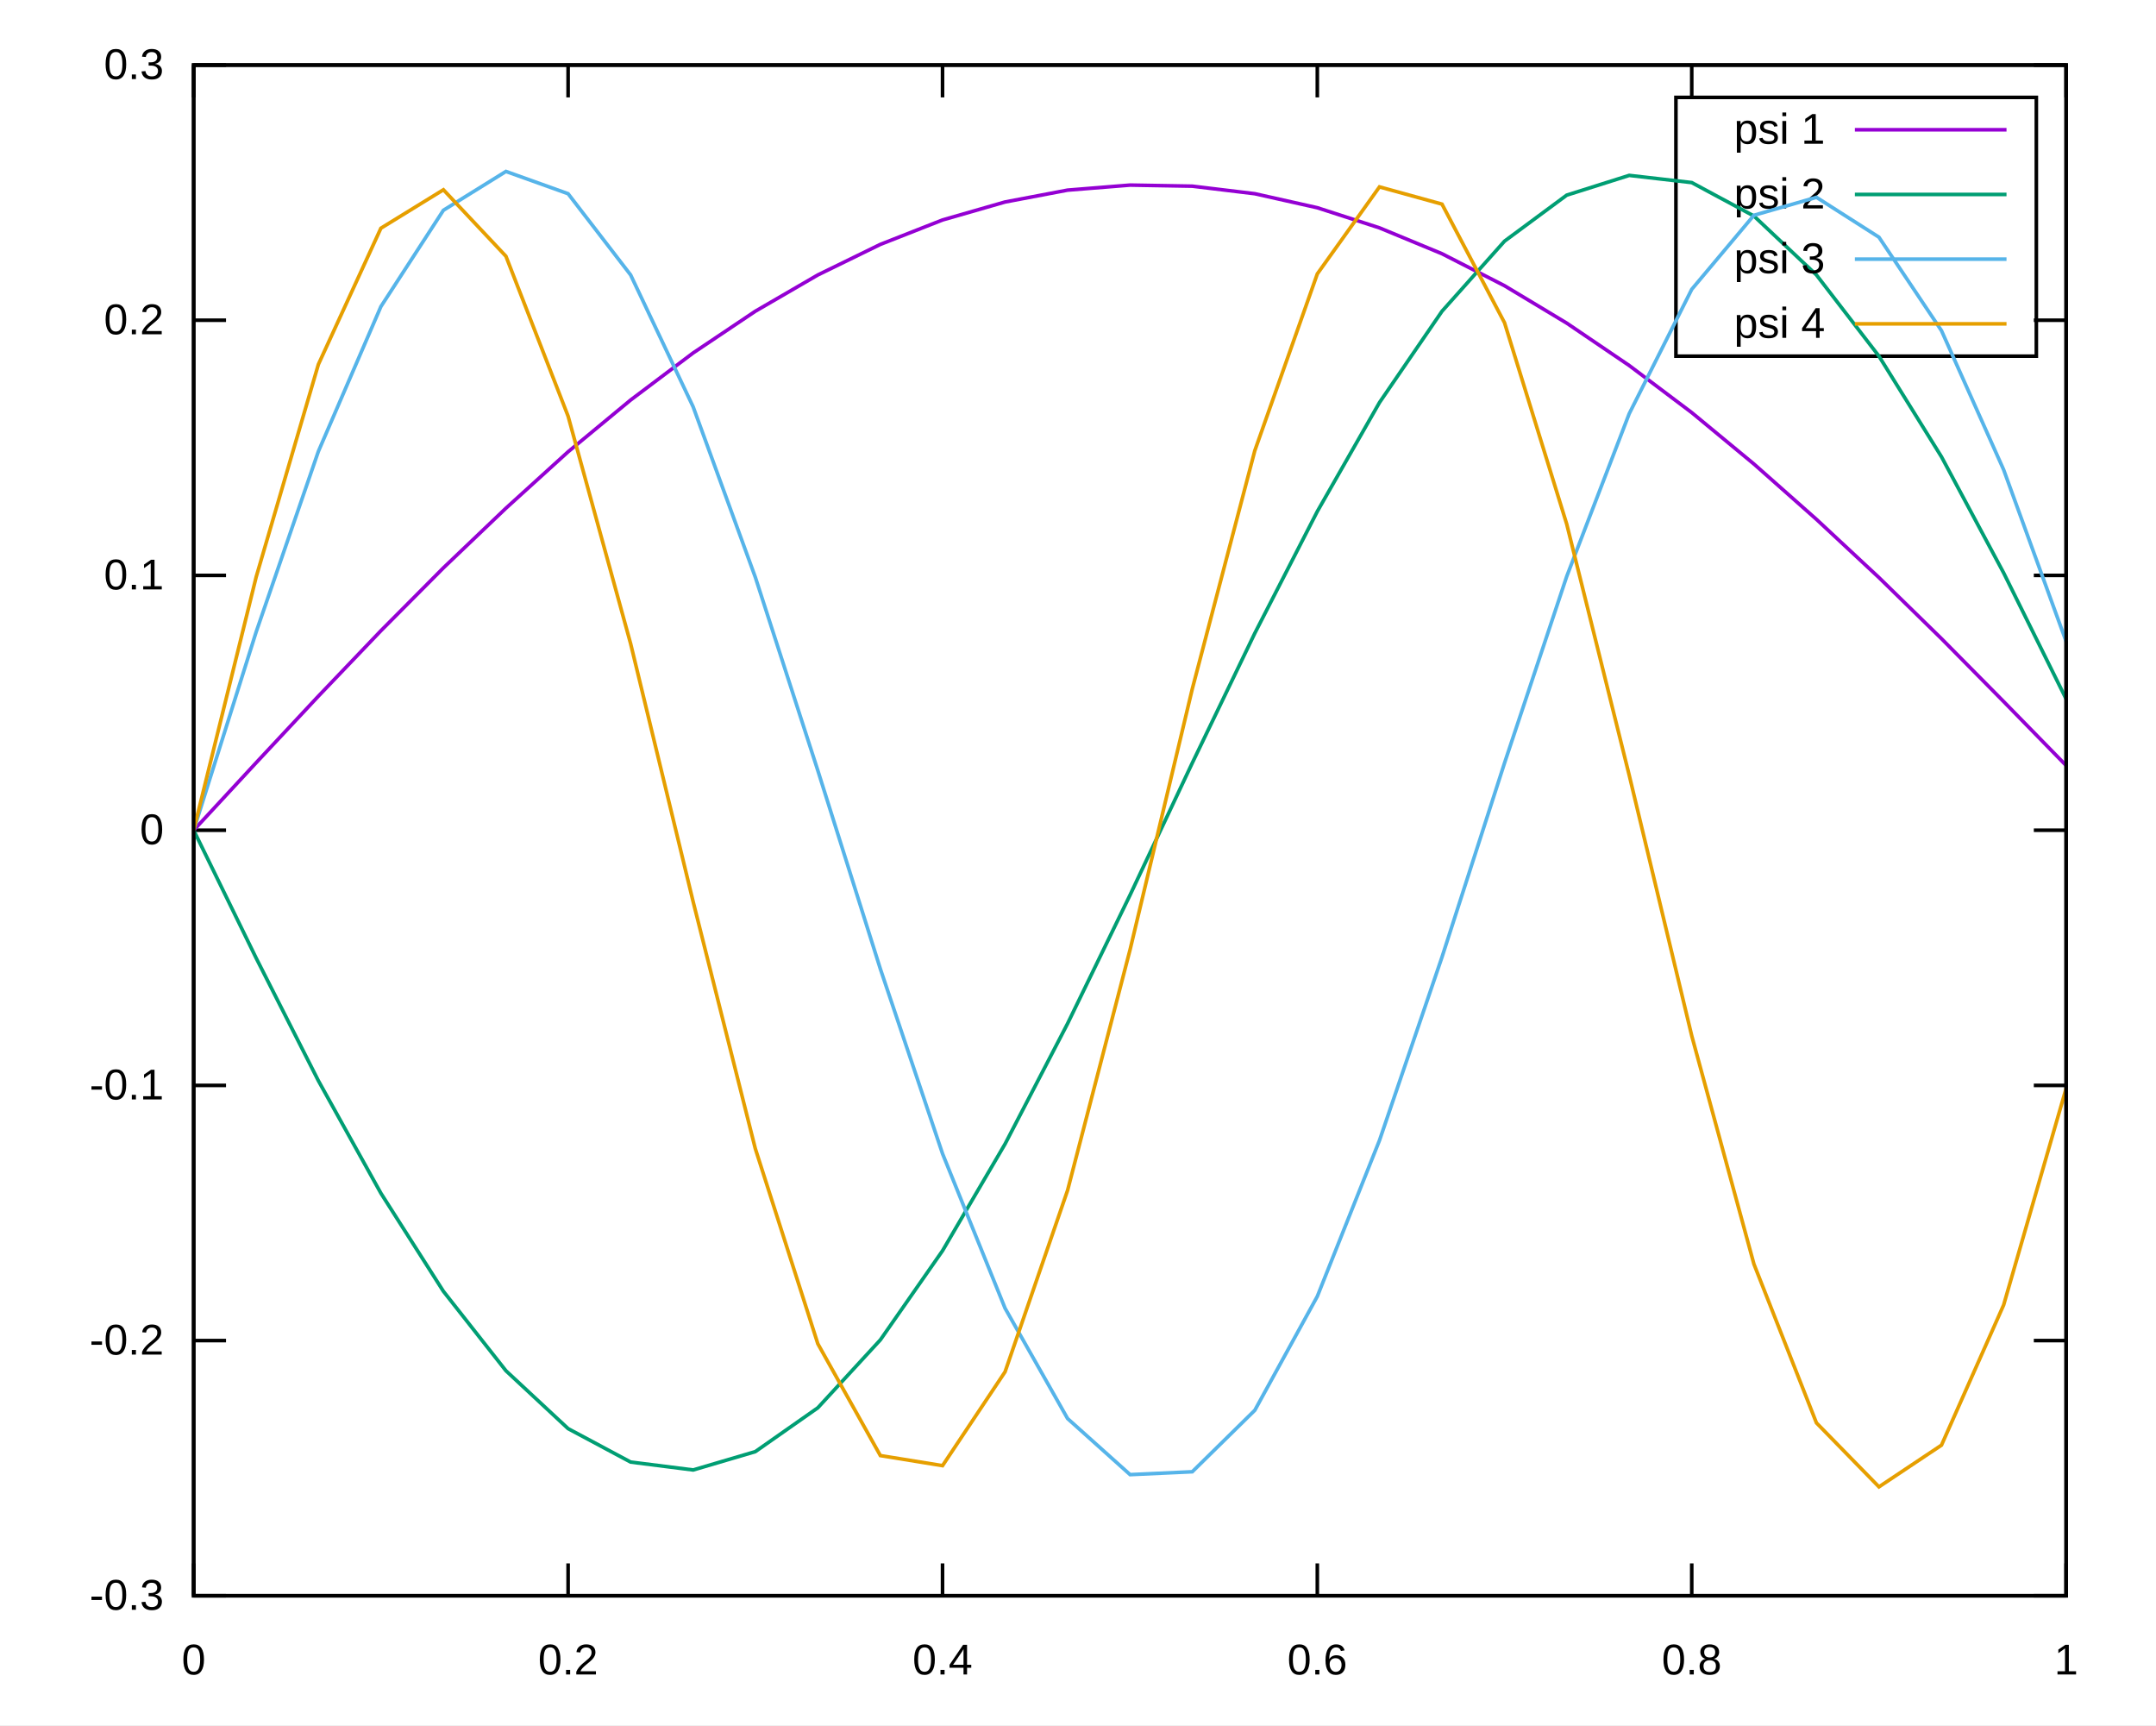
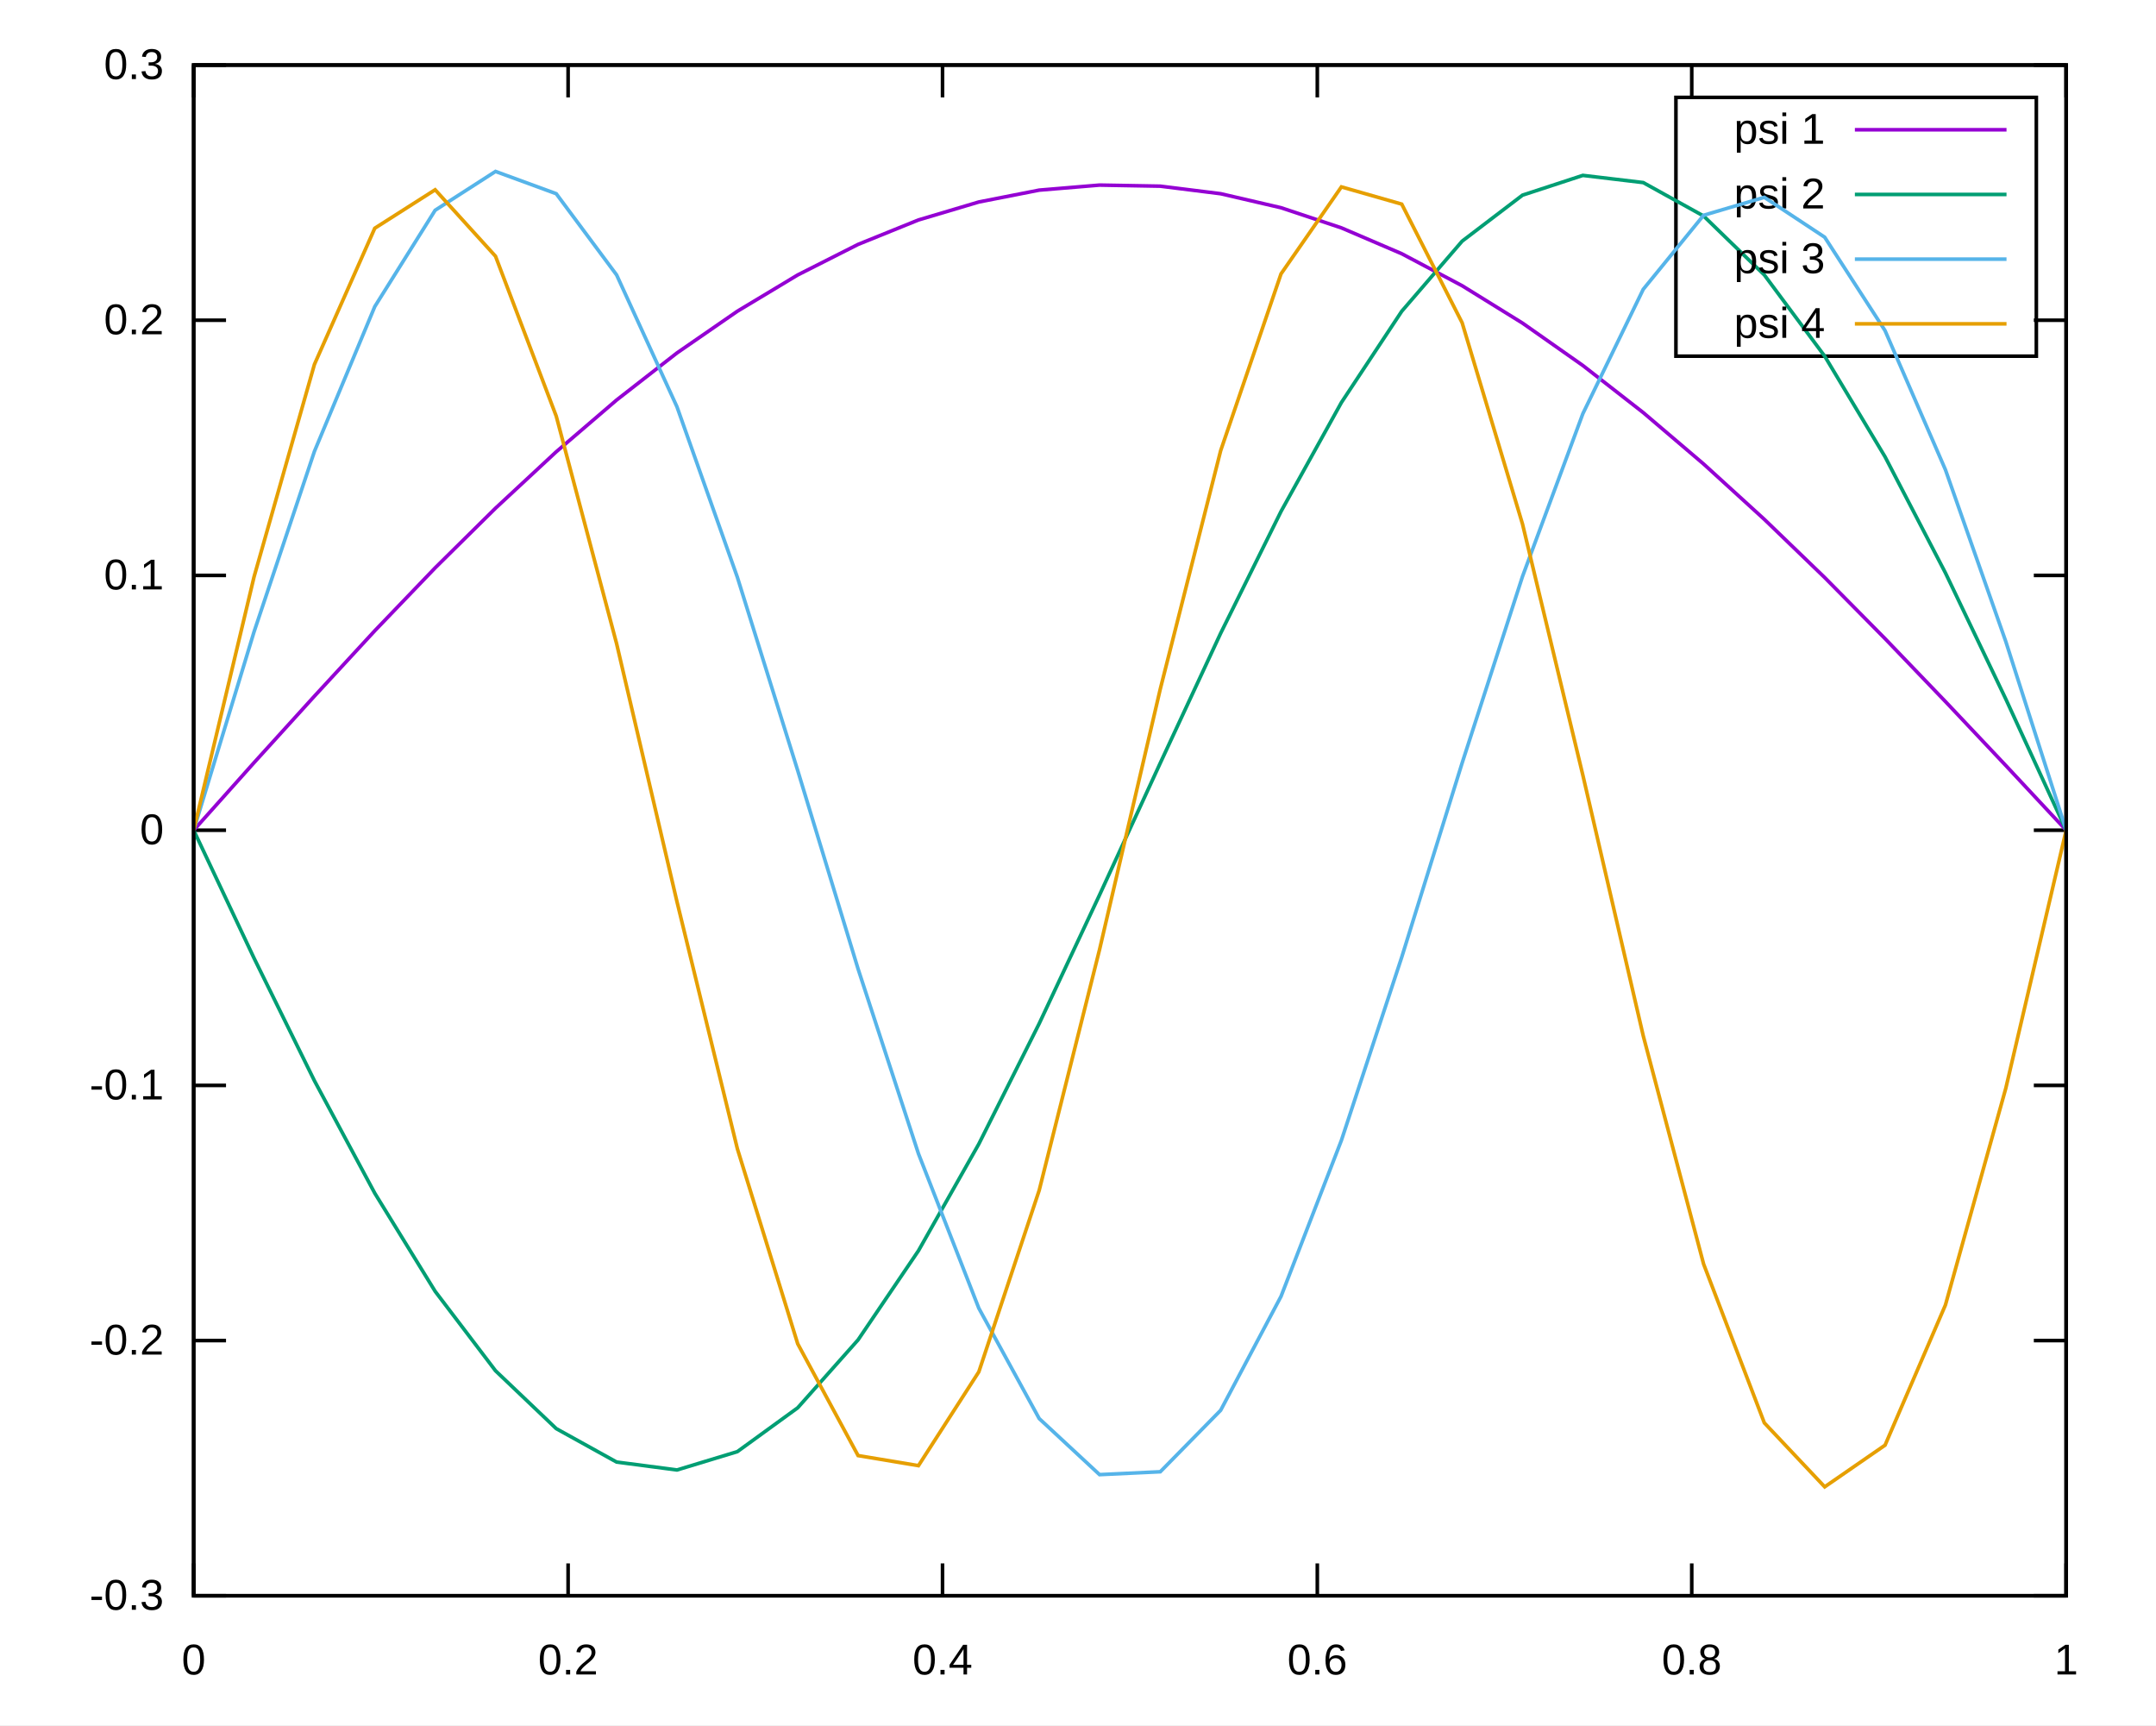
<svg xmlns="http://www.w3.org/2000/svg" xmlns:xlink="http://www.w3.org/1999/xlink" width="600" height="480" viewBox="0 0 600 480">
  <g id="gnuplot_canvas">
    <rect x="0" y="0" width="600" height="480" fill="#ffffff" />
    <defs>
      <circle id="gpDot" r="0.5" stroke-width="0.5" stroke="currentColor" />
      <path id="gpPt0" stroke-width="0.222" stroke="currentColor" d="M-1,0 h2 M0,-1 v2" />
      <path id="gpPt1" stroke-width="0.222" stroke="currentColor" d="M-1,-1 L1,1 M1,-1 L-1,1" />
      <path id="gpPt2" stroke-width="0.222" stroke="currentColor" d="M-1,0 L1,0 M0,-1 L0,1 M-1,-1 L1,1 M-1,1 L1,-1" />
      <rect id="gpPt3" stroke-width="0.222" stroke="currentColor" x="-1" y="-1" width="2" height="2" />
      <rect id="gpPt4" stroke-width="0.222" stroke="currentColor" fill="currentColor" x="-1" y="-1" width="2" height="2" />
      <circle id="gpPt5" stroke-width="0.222" stroke="currentColor" cx="0" cy="0" r="1" />
      <use xlink:href="#gpPt5" id="gpPt6" fill="currentColor" stroke="none" />
      <path id="gpPt7" stroke-width="0.222" stroke="currentColor" d="M0,-1.33 L-1.33,0.67 L1.33,0.67 z" />
      <use xlink:href="#gpPt7" id="gpPt8" fill="currentColor" stroke="none" />
      <use xlink:href="#gpPt7" id="gpPt9" stroke="currentColor" transform="rotate(180)" />
      <use xlink:href="#gpPt9" id="gpPt10" fill="currentColor" stroke="none" />
      <use xlink:href="#gpPt3" id="gpPt11" stroke="currentColor" transform="rotate(45)" />
      <use xlink:href="#gpPt11" id="gpPt12" fill="currentColor" stroke="none" />
      <path id="gpPt13" stroke-width="0.222" stroke="currentColor" d="M0,1.330 L1.265,0.411 L0.782,-1.067 L-0.782,-1.076 L-1.265,0.411 z" />
      <use xlink:href="#gpPt13" id="gpPt14" fill="currentColor" stroke="none" />
      <filter id="textbox" filterUnits="objectBoundingBox" x="0" y="0" height="1" width="1">
        <feFlood flood-color="#FFFFFF" flood-opacity="1" result="bgnd" />
        <feComposite in="SourceGraphic" in2="bgnd" operator="atop" />
      </filter>
      <filter id="greybox" filterUnits="objectBoundingBox" x="0" y="0" height="1" width="1">
        <feFlood flood-color="lightgrey" flood-opacity="1" result="grey" />
        <feComposite in="SourceGraphic" in2="grey" operator="atop" />
      </filter>
    </defs>
    <g fill="none" color="#FFFFFF" stroke="currentColor" stroke-width="1.00" stroke-linecap="butt" stroke-linejoin="miter">
</g>
    <g fill="none" color="black" stroke="currentColor" stroke-width="1.00" stroke-linecap="butt" stroke-linejoin="miter">
      <path stroke="black" d="M53.9,444.0 L62.9,444.0 M575.0,444.0 L566.0,444.0  " />
      <g transform="translate(45.6,447.9)" stroke="none" fill="black" font-family="Arial" font-size="12.00" text-anchor="end">
        <text>
          <tspan font-family="Arial">-0.3</tspan>
        </text>
      </g>
    </g>
    <g fill="none" color="black" stroke="currentColor" stroke-width="1.00" stroke-linecap="butt" stroke-linejoin="miter">
      <path stroke="black" d="M53.9,373.0 L62.9,373.0 M575.0,373.0 L566.0,373.0  " />
      <g transform="translate(45.6,376.9)" stroke="none" fill="black" font-family="Arial" font-size="12.00" text-anchor="end">
        <text>
          <tspan font-family="Arial">-0.2</tspan>
        </text>
      </g>
    </g>
    <g fill="none" color="black" stroke="currentColor" stroke-width="1.00" stroke-linecap="butt" stroke-linejoin="miter">
      <path stroke="black" d="M53.9,302.0 L62.9,302.0 M575.0,302.0 L566.0,302.0  " />
      <g transform="translate(45.6,305.9)" stroke="none" fill="black" font-family="Arial" font-size="12.00" text-anchor="end">
        <text>
          <tspan font-family="Arial">-0.1</tspan>
        </text>
      </g>
    </g>
    <g fill="none" color="black" stroke="currentColor" stroke-width="1.00" stroke-linecap="butt" stroke-linejoin="miter">
      <path stroke="black" d="M53.9,231.0 L62.9,231.0 M575.0,231.0 L566.0,231.0  " />
      <g transform="translate(45.6,234.9)" stroke="none" fill="black" font-family="Arial" font-size="12.00" text-anchor="end">
        <text>
          <tspan font-family="Arial"> 0</tspan>
        </text>
      </g>
    </g>
    <g fill="none" color="black" stroke="currentColor" stroke-width="1.00" stroke-linecap="butt" stroke-linejoin="miter">
      <path stroke="black" d="M53.9,160.1 L62.9,160.1 M575.0,160.1 L566.0,160.1  " />
      <g transform="translate(45.6,164.0)" stroke="none" fill="black" font-family="Arial" font-size="12.00" text-anchor="end">
        <text>
          <tspan font-family="Arial"> 0.1</tspan>
        </text>
      </g>
    </g>
    <g fill="none" color="black" stroke="currentColor" stroke-width="1.00" stroke-linecap="butt" stroke-linejoin="miter">
      <path stroke="black" d="M53.9,89.1 L62.9,89.1 M575.0,89.1 L566.0,89.1  " />
      <g transform="translate(45.6,93.0)" stroke="none" fill="black" font-family="Arial" font-size="12.00" text-anchor="end">
        <text>
          <tspan font-family="Arial"> 0.2</tspan>
        </text>
      </g>
    </g>
    <g fill="none" color="black" stroke="currentColor" stroke-width="1.00" stroke-linecap="butt" stroke-linejoin="miter">
      <path stroke="black" d="M53.9,18.1 L62.9,18.1 M575.0,18.1 L566.0,18.1  " />
      <g transform="translate(45.6,22.0)" stroke="none" fill="black" font-family="Arial" font-size="12.00" text-anchor="end">
        <text>
          <tspan font-family="Arial"> 0.3</tspan>
        </text>
      </g>
    </g>
    <g fill="none" color="black" stroke="currentColor" stroke-width="1.00" stroke-linecap="butt" stroke-linejoin="miter">
      <path stroke="black" d="M53.9,444.0 L53.9,435.0 M53.9,18.1 L53.9,27.1  " />
      <g transform="translate(53.9,465.9)" stroke="none" fill="black" font-family="Arial" font-size="12.00" text-anchor="middle">
        <text>
          <tspan font-family="Arial"> 0</tspan>
        </text>
      </g>
    </g>
    <g fill="none" color="black" stroke="currentColor" stroke-width="1.00" stroke-linecap="butt" stroke-linejoin="miter">
      <path stroke="black" d="M158.1,444.0 L158.1,435.0 M158.1,18.1 L158.1,27.1  " />
      <g transform="translate(158.1,465.9)" stroke="none" fill="black" font-family="Arial" font-size="12.00" text-anchor="middle">
        <text>
          <tspan font-family="Arial"> 0.2</tspan>
        </text>
      </g>
    </g>
    <g fill="none" color="black" stroke="currentColor" stroke-width="1.00" stroke-linecap="butt" stroke-linejoin="miter">
      <path stroke="black" d="M262.3,444.0 L262.3,435.0 M262.3,18.1 L262.3,27.1  " />
      <g transform="translate(262.3,465.9)" stroke="none" fill="black" font-family="Arial" font-size="12.00" text-anchor="middle">
        <text>
          <tspan font-family="Arial"> 0.4</tspan>
        </text>
      </g>
    </g>
    <g fill="none" color="black" stroke="currentColor" stroke-width="1.00" stroke-linecap="butt" stroke-linejoin="miter">
      <path stroke="black" d="M366.6,444.0 L366.6,435.0 M366.6,18.1 L366.6,27.1  " />
      <g transform="translate(366.6,465.9)" stroke="none" fill="black" font-family="Arial" font-size="12.00" text-anchor="middle">
        <text>
          <tspan font-family="Arial"> 0.6</tspan>
        </text>
      </g>
    </g>
    <g fill="none" color="black" stroke="currentColor" stroke-width="1.00" stroke-linecap="butt" stroke-linejoin="miter">
      <path stroke="black" d="M470.8,444.0 L470.8,435.0 M470.8,18.1 L470.8,27.1  " />
      <g transform="translate(470.8,465.9)" stroke="none" fill="black" font-family="Arial" font-size="12.00" text-anchor="middle">
        <text>
          <tspan font-family="Arial"> 0.8</tspan>
        </text>
      </g>
    </g>
    <g fill="none" color="black" stroke="currentColor" stroke-width="1.00" stroke-linecap="butt" stroke-linejoin="miter">
      <path stroke="black" d="M575.0,444.0 L575.0,435.0 M575.0,18.1 L575.0,27.1  " />
      <g transform="translate(575.0,465.9)" stroke="none" fill="black" font-family="Arial" font-size="12.00" text-anchor="middle">
        <text>
          <tspan font-family="Arial"> 1</tspan>
        </text>
      </g>
    </g>
    <g fill="none" color="black" stroke="currentColor" stroke-width="1.00" stroke-linecap="butt" stroke-linejoin="miter">
</g>
    <g fill="none" color="black" stroke="currentColor" stroke-width="1.00" stroke-linecap="butt" stroke-linejoin="miter">
      <path stroke="black" d="M53.9,18.1 L53.9,444.0 L575.0,444.0 L575.0,18.1 L53.9,18.1 Z  " />
    </g>
    <g fill="none" color="black" stroke="currentColor" stroke-width="1.00" stroke-linecap="butt" stroke-linejoin="miter">
</g>
    <g fill="none" color="black" stroke="currentColor" stroke-width="1.00" stroke-linecap="butt" stroke-linejoin="miter">
      <path stroke="black" d="M466.4,99.1 L466.4,27.1 L566.7,27.1 L566.7,99.1 L466.4,99.1 Z  " />
    </g>
    <g id="gnuplot_plot_1">
      <g fill="none" color="black" stroke="currentColor" stroke-width="1.00" stroke-linecap="butt" stroke-linejoin="miter">
        <g transform="translate(507.9,40.0)" stroke="none" fill="black" font-family="Arial" font-size="12.00" text-anchor="end">
          <text>
            <tspan font-family="Arial">psi 1</tspan>
          </text>
        </g>
      </g>
      <g fill="none" color="black" stroke="currentColor" stroke-width="1.00" stroke-linecap="butt" stroke-linejoin="miter">
-         <path stroke="rgb(148,   0, 211)" d="M516.2,36.1 L558.4,36.1 M53.9,231.0 L71.3,212.2 L88.6,193.7 L106.0,175.5 L123.4,158.0 L140.8,141.4   L158.1,125.7 L175.5,111.3 L192.9,98.2 L210.2,86.6 L227.6,76.5 L245.0,68.0 L262.3,61.2 L279.7,56.2   L297.1,52.9 L314.5,51.5 L331.8,51.8 L349.2,53.9 L366.6,57.8 L383.9,63.4 L401.3,70.6 L418.7,79.5   L436.0,89.9 L453.4,101.7 L470.8,114.8 L488.1,129.1 L505.5,144.5 L522.9,160.7 L540.3,177.7 L557.6,195.2   L575.0,213.0  " />
+         <path stroke="rgb(148,   0, 211)" d="M516.2,36.1 L558.4,36.1 M53.9,231.0 L70.7,212.2 L87.5,193.7 L104.3,175.5 L121.1,158.0 L137.9,141.4   L154.8,125.7 L171.6,111.3 L188.4,98.2 L205.2,86.6 L222.0,76.5 L238.8,68.0 L255.6,61.2 L272.4,56.2   L289.2,52.9 L306.0,51.5 L322.9,51.8 L339.7,53.9 L356.5,57.8 L373.3,63.4 L390.1,70.6 L406.9,79.5   L423.7,89.9 L440.5,101.7 L457.3,114.8 L474.1,129.1 L491.0,144.5 L507.8,160.7 L524.6,177.7 L541.4,195.2   L558.2,213.0 L575.0,231.0  " />
      </g>
    </g>
    <g id="gnuplot_plot_2">
      <g fill="none" color="black" stroke="currentColor" stroke-width="1.00" stroke-linecap="butt" stroke-linejoin="miter">
        <g transform="translate(507.9,58.0)" stroke="none" fill="black" font-family="Arial" font-size="12.00" text-anchor="end">
          <text>
            <tspan font-family="Arial">psi 2</tspan>
          </text>
        </g>
      </g>
      <g fill="none" color="black" stroke="currentColor" stroke-width="1.00" stroke-linecap="butt" stroke-linejoin="miter">
-         <path stroke="rgb(  0, 158, 115)" d="M516.2,54.1 L558.4,54.1 M53.9,231.0 L71.3,266.6 L88.6,300.7 L106.0,332.0 L123.4,359.3 L140.8,381.4   L158.1,397.5 L175.5,406.8 L192.9,409.0 L210.2,403.9 L227.6,391.7 L245.0,372.8 L262.3,348.0 L279.7,318.3   L297.1,284.8 L314.5,249.0 L331.8,212.3 L349.2,176.2 L366.6,142.3 L383.9,112.0 L401.3,86.6 L418.7,67.1   L436.0,54.3 L453.4,48.8 L470.8,50.8 L488.1,60.1 L505.5,76.5 L522.9,99.1 L540.3,127.1 L557.6,159.4   L575.0,194.5  " />
+         <path stroke="rgb(  0, 158, 115)" d="M516.2,54.1 L558.4,54.1 M53.9,231.0 L70.7,266.6 L87.5,300.7 L104.3,332.0 L121.1,359.3 L137.9,381.4   L154.8,397.5 L171.6,406.8 L188.4,409.0 L205.2,403.9 L222.0,391.7 L238.8,372.8 L255.6,348.0 L272.4,318.3   L289.2,284.8 L306.0,249.0 L322.9,212.3 L339.7,176.2 L356.5,142.3 L373.3,112.0 L390.1,86.6 L406.9,67.1   L423.7,54.3 L440.5,48.8 L457.3,50.8 L474.1,60.1 L491.0,76.5 L507.8,99.1 L524.6,127.1 L541.4,159.4   L558.2,194.5 L575.0,231.0  " />
      </g>
    </g>
    <g id="gnuplot_plot_3">
      <g fill="none" color="black" stroke="currentColor" stroke-width="1.00" stroke-linecap="butt" stroke-linejoin="miter">
        <g transform="translate(507.9,76.0)" stroke="none" fill="black" font-family="Arial" font-size="12.00" text-anchor="end">
          <text>
            <tspan font-family="Arial">psi 3</tspan>
          </text>
        </g>
      </g>
      <g fill="none" color="black" stroke="currentColor" stroke-width="1.00" stroke-linecap="butt" stroke-linejoin="miter">
-         <path stroke="rgb( 86, 180, 233)" d="M516.2,72.1 L558.4,72.1 M53.9,231.0 L71.3,175.8 L88.6,125.6 L106.0,85.3 L123.4,58.5 L140.8,47.7   L158.1,53.9 L175.5,76.5 L192.9,113.2 L210.2,160.6 L227.6,214.4 L245.0,269.6 L262.3,321.0 L279.7,364.0   L297.1,394.7 L314.5,410.3 L331.8,409.5 L349.2,392.4 L366.6,360.7 L383.9,317.3 L401.3,266.3 L418.7,212.3   L436.0,160.4 L453.4,115.1 L470.8,80.5 L488.1,59.9 L505.5,54.9 L522.9,66.0 L540.3,92.0 L557.6,130.7   L575.0,178.5  " />
+         <path stroke="rgb( 86, 180, 233)" d="M516.2,72.1 L558.4,72.1 M53.9,231.0 L70.7,175.8 L87.5,125.6 L104.3,85.3 L121.1,58.5 L137.9,47.7   L154.8,53.9 L171.6,76.5 L188.4,113.2 L205.2,160.6 L222.0,214.4 L238.8,269.6 L255.6,321.0 L272.4,364.0   L289.2,394.7 L306.0,410.3 L322.9,409.5 L339.7,392.4 L356.5,360.7 L373.3,317.3 L390.1,266.3 L406.9,212.3   L423.7,160.4 L440.5,115.1 L457.3,80.5 L474.1,59.9 L491.0,54.9 L507.8,66.0 L524.6,92.0 L541.4,130.7   L558.2,178.5 L575.0,231.0  " />
      </g>
    </g>
    <g id="gnuplot_plot_4">
      <g fill="none" color="black" stroke="currentColor" stroke-width="1.00" stroke-linecap="butt" stroke-linejoin="miter">
        <g transform="translate(507.9,94.0)" stroke="none" fill="black" font-family="Arial" font-size="12.00" text-anchor="end">
          <text>
            <tspan font-family="Arial">psi 4</tspan>
          </text>
        </g>
      </g>
      <g fill="none" color="black" stroke="currentColor" stroke-width="1.00" stroke-linecap="butt" stroke-linejoin="miter">
-         <path stroke="rgb(230, 159,   0)" d="M516.2,90.1 L558.4,90.1 M53.9,231.0 L71.3,160.5 L88.6,101.4 L106.0,63.5 L123.4,52.8 L140.8,71.3   L158.1,115.8 L175.5,179.1 L192.9,250.9 L210.2,319.6 L227.6,373.9 L245.0,405.0 L262.3,407.8 L279.7,381.7   L297.1,331.2 L314.5,264.2 L331.8,191.7 L349.2,125.4 L366.6,76.2 L383.9,52.0 L401.3,56.8 L418.7,89.8   L436.0,145.8 L453.4,215.7 L470.8,288.2 L488.1,351.7 L505.5,395.9 L522.9,413.7 L540.3,402.1 L557.6,363.1   L575.0,302.8  " />
+         <path stroke="rgb(230, 159,   0)" d="M516.2,90.1 L558.4,90.1 M53.9,231.0 L70.7,160.5 L87.5,101.4 L104.3,63.5 L121.1,52.8 L137.9,71.3   L154.8,115.8 L171.6,179.1 L188.4,250.9 L205.2,319.6 L222.0,373.9 L238.8,405.0 L255.6,407.8 L272.4,381.7   L289.2,331.2 L306.0,264.2 L322.9,191.7 L339.7,125.4 L356.5,76.2 L373.3,52.0 L390.1,56.8 L406.9,89.8   L423.7,145.8 L440.5,215.7 L457.3,288.2 L474.1,351.7 L491.0,395.9 L507.8,413.7 L524.6,402.1 L541.4,363.1   L558.2,302.8 L575.0,231.0  " />
      </g>
    </g>
    <g fill="none" color="#FFFFFF" stroke="rgb(230, 159,   0)" stroke-width="2.00" stroke-linecap="butt" stroke-linejoin="miter">
</g>
    <g fill="none" color="black" stroke="currentColor" stroke-width="2.00" stroke-linecap="butt" stroke-linejoin="miter">
</g>
    <g fill="none" color="black" stroke="black" stroke-width="1.00" stroke-linecap="butt" stroke-linejoin="miter">
</g>
    <g fill="none" color="black" stroke="currentColor" stroke-width="1.00" stroke-linecap="butt" stroke-linejoin="miter">
      <path stroke="black" d="M53.9,18.1 L53.9,444.0 L575.0,444.0 L575.0,18.1 L53.9,18.1 Z  " />
    </g>
    <g fill="none" color="black" stroke="currentColor" stroke-width="1.00" stroke-linecap="butt" stroke-linejoin="miter">
</g>
  </g>
</svg>
